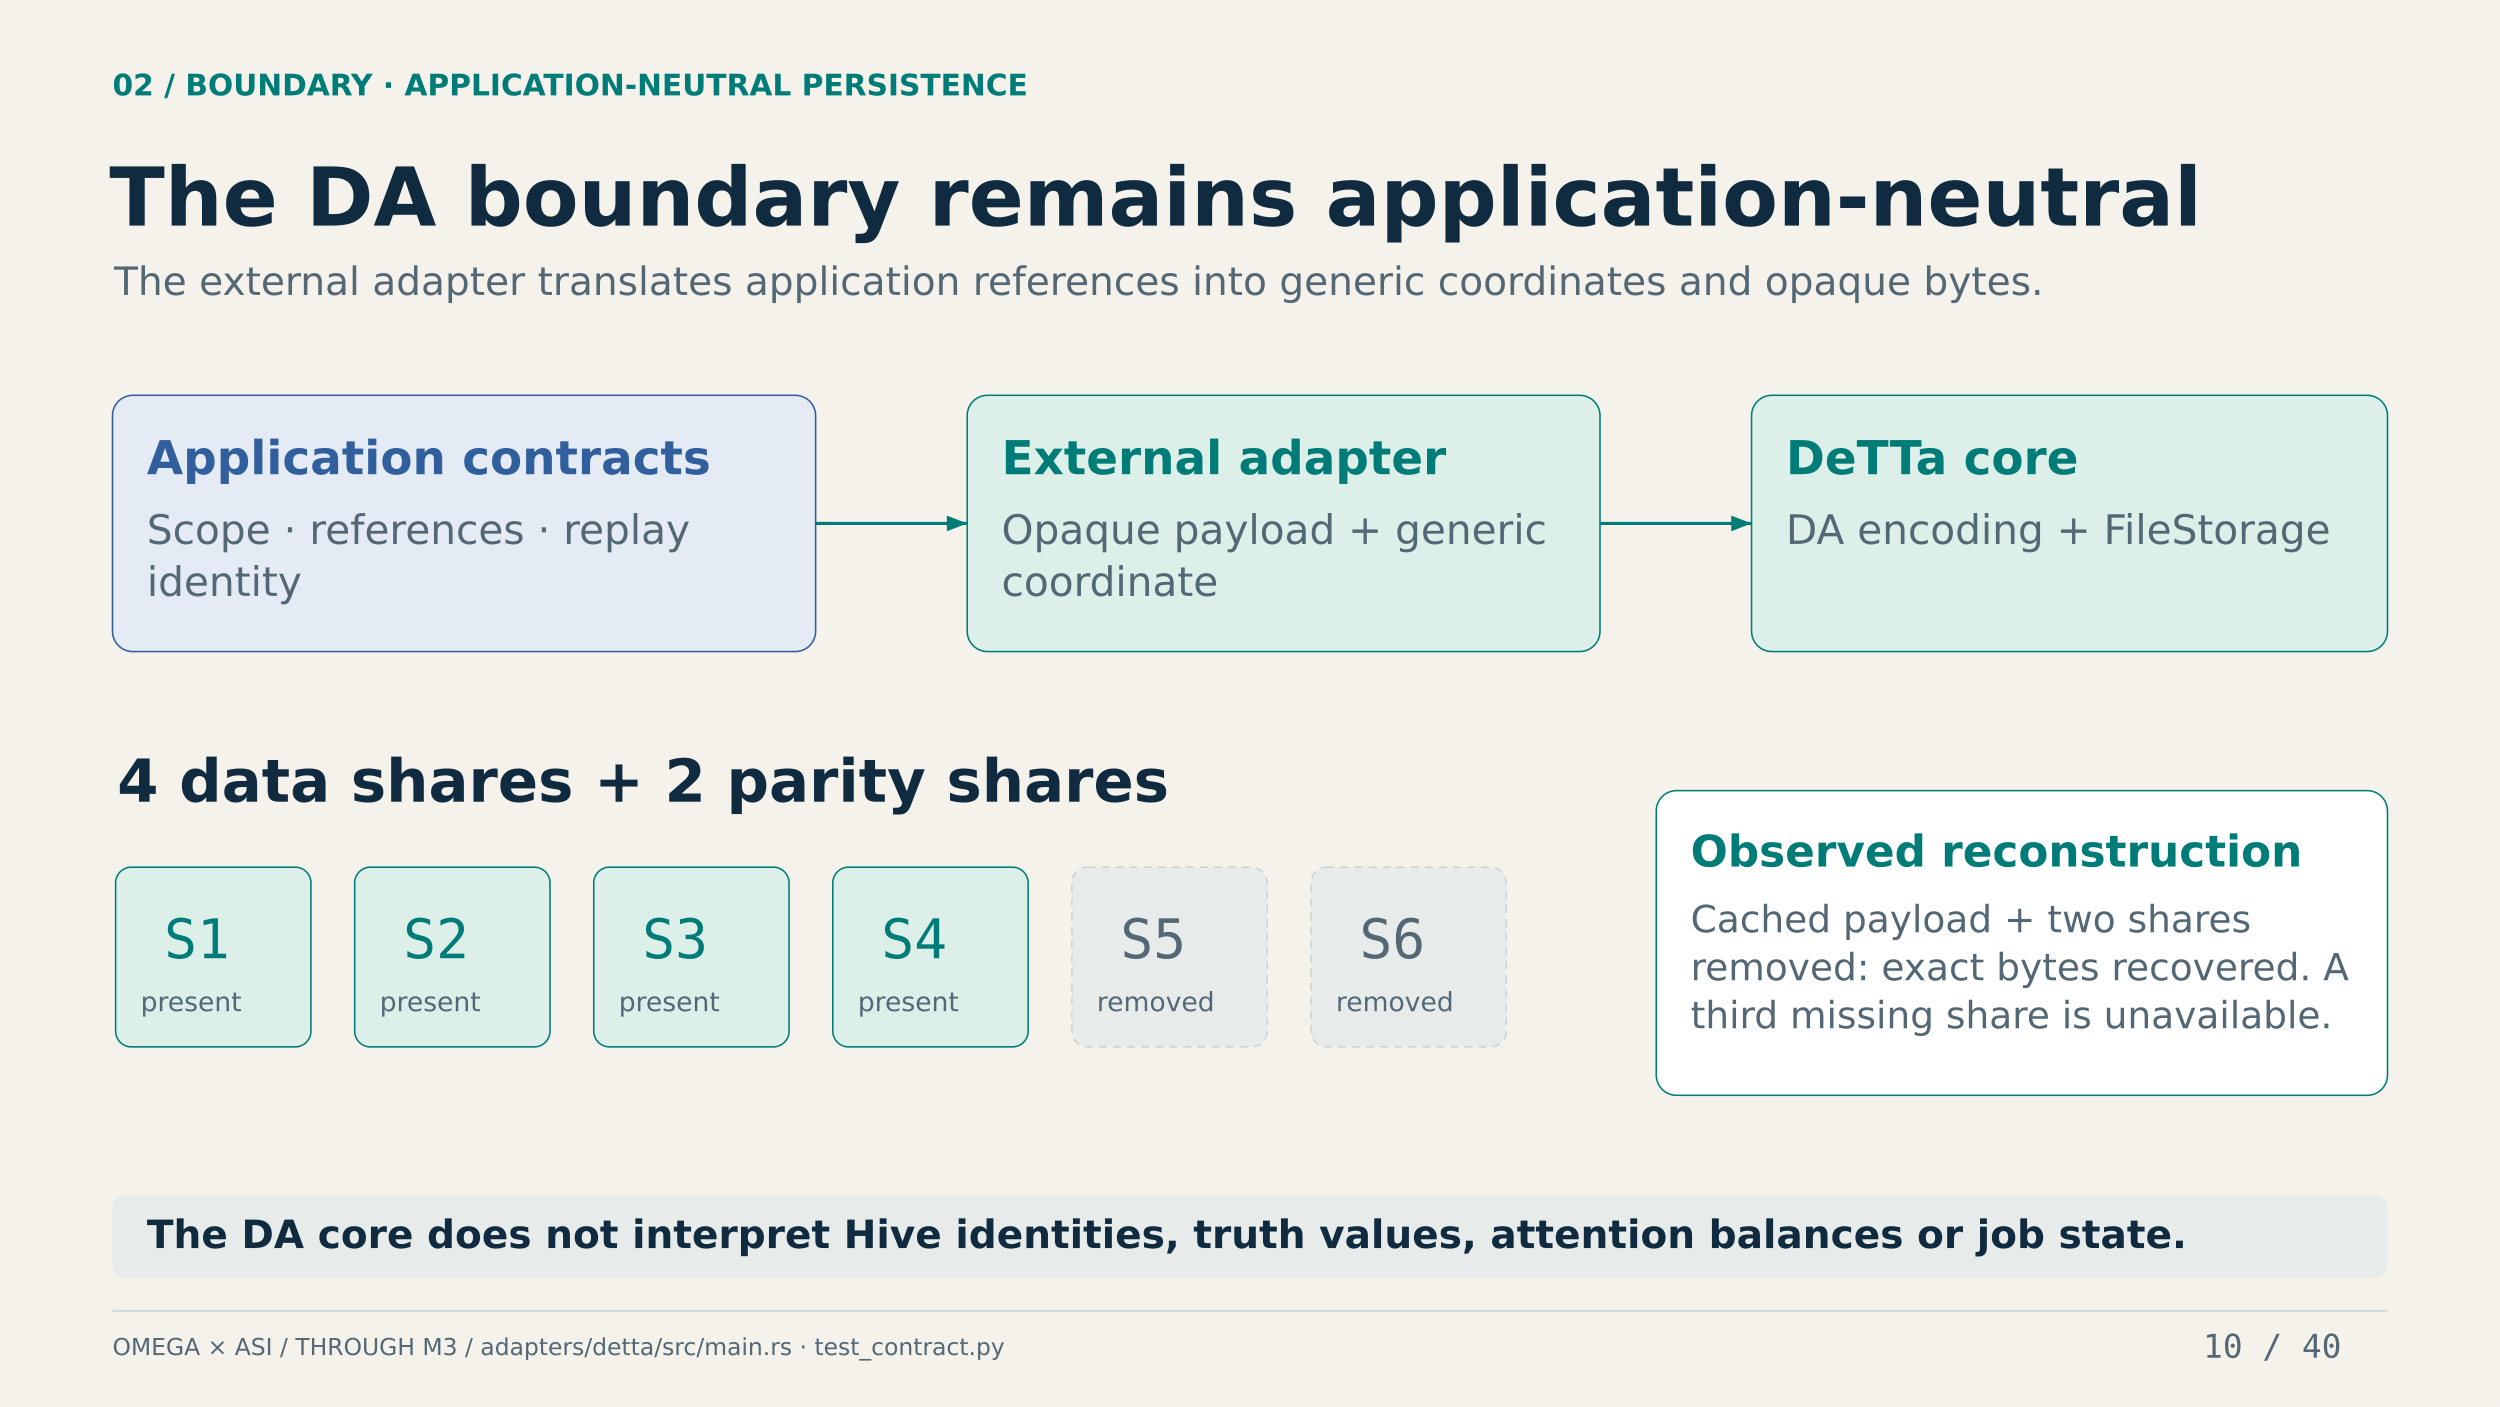
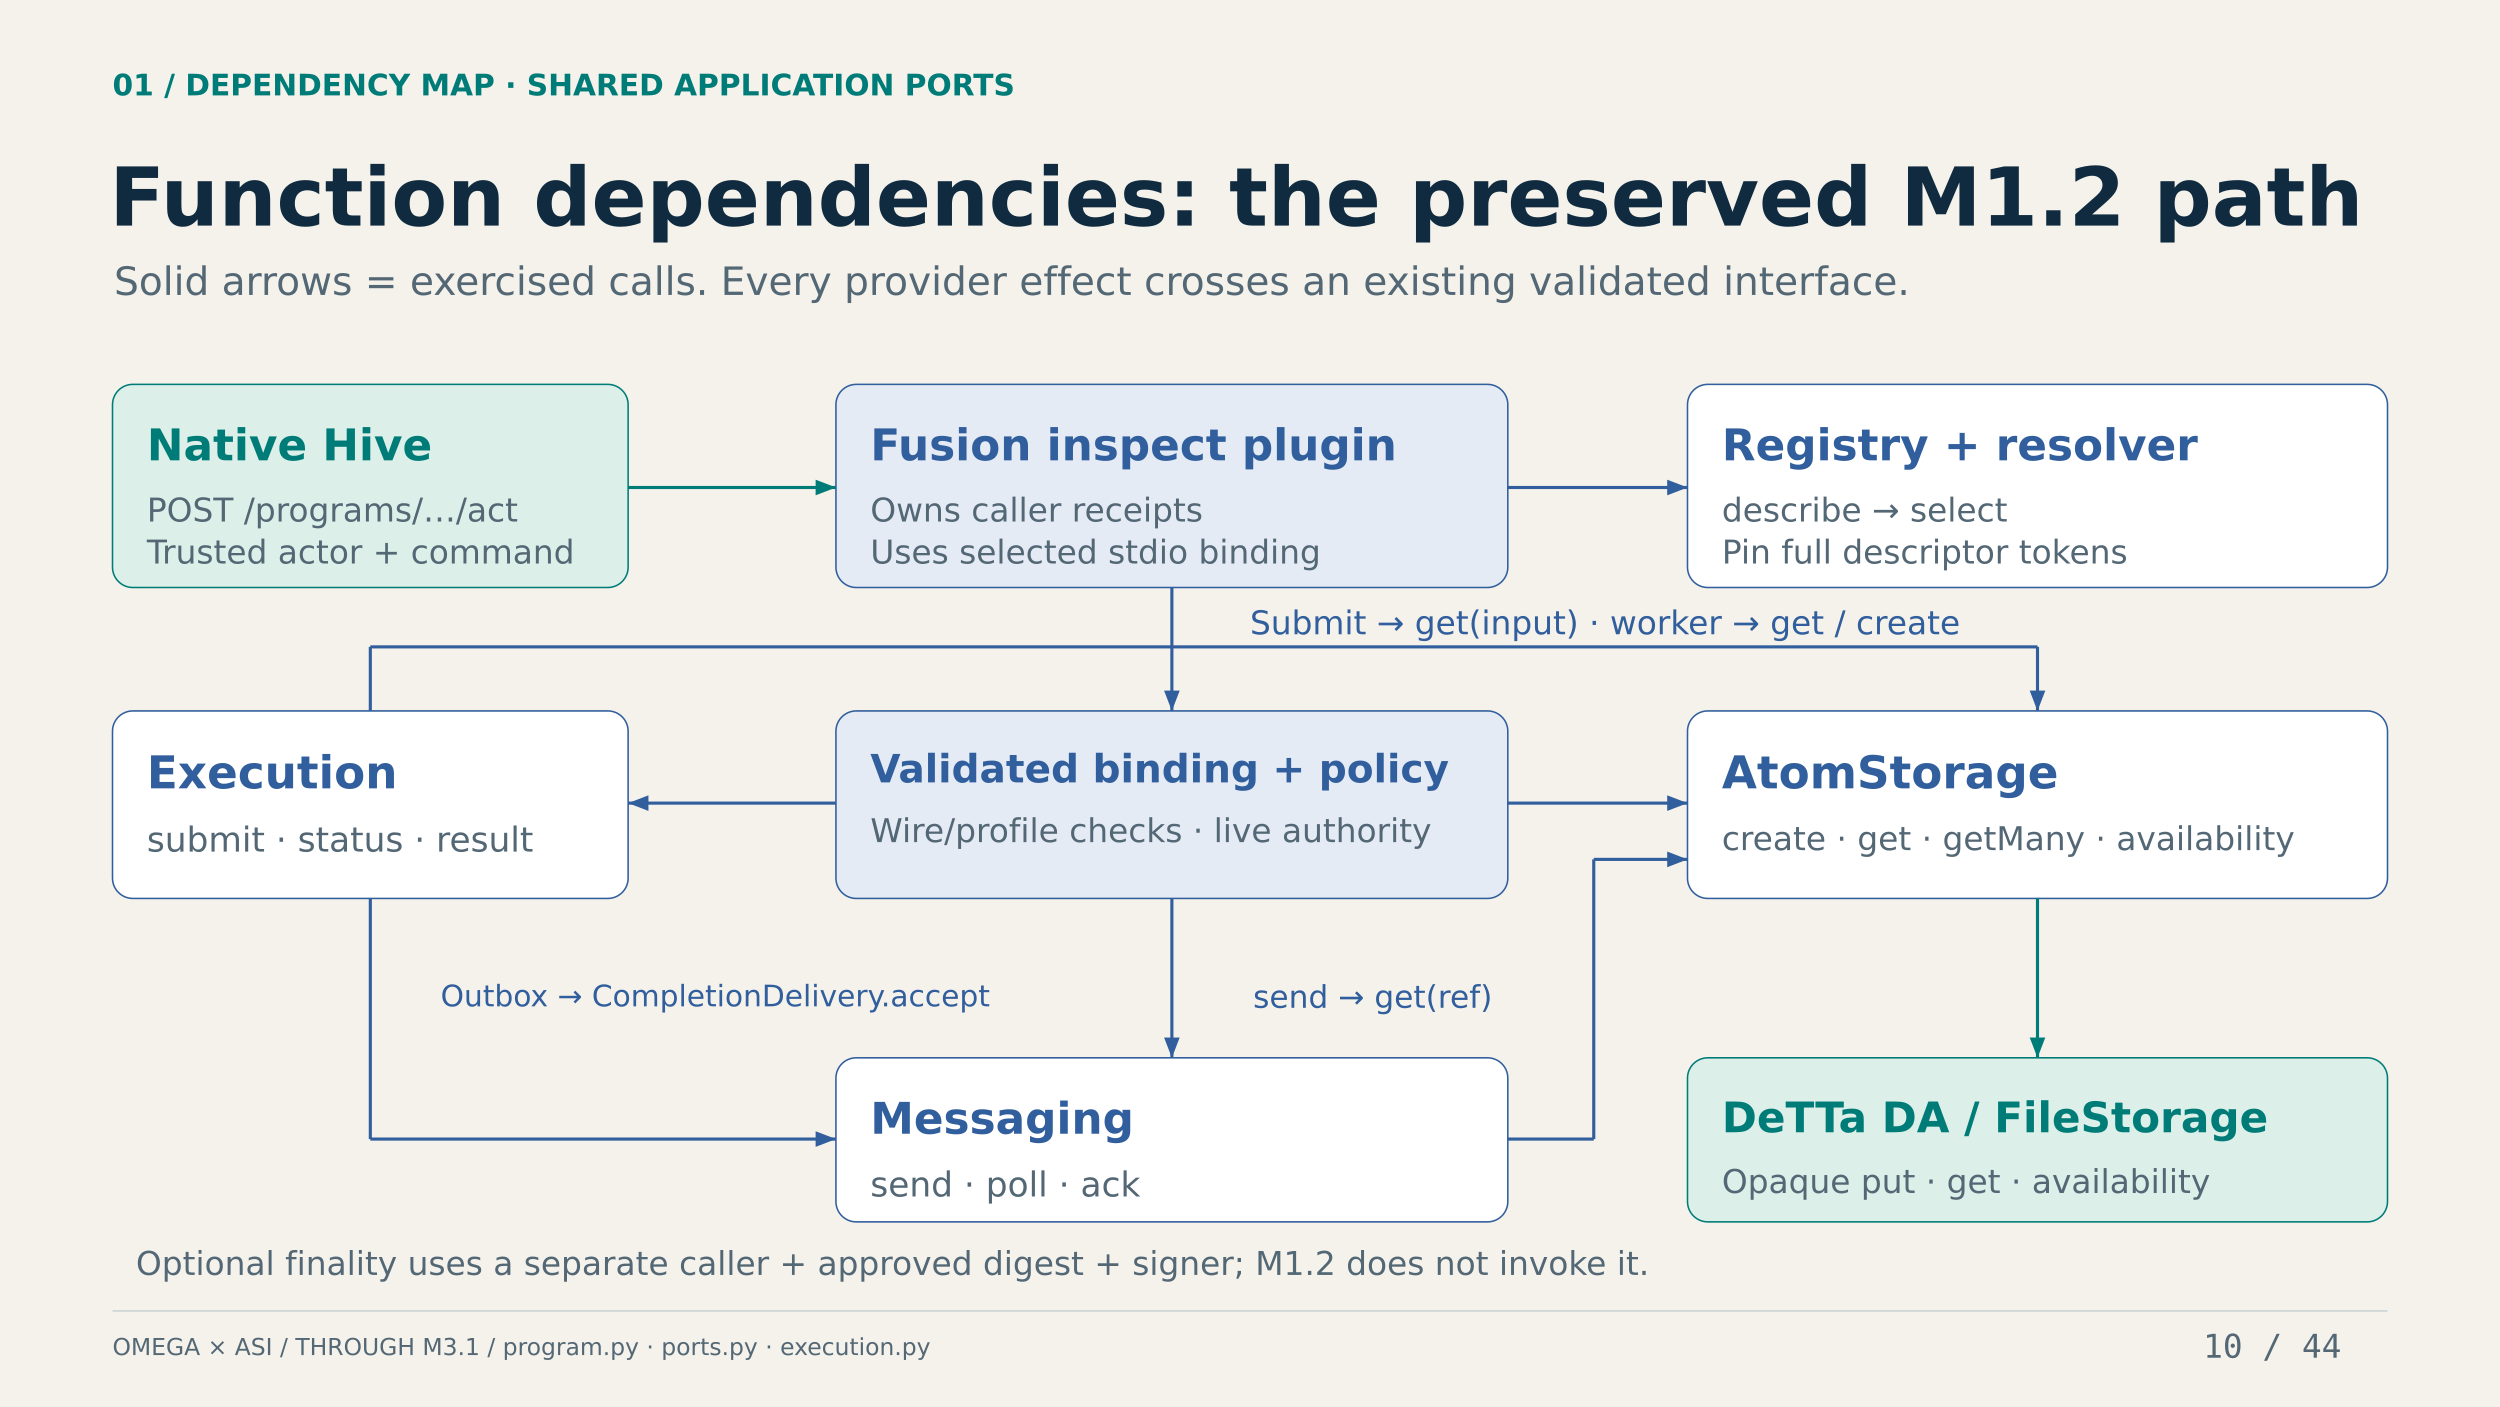
<svg xmlns="http://www.w3.org/2000/svg" width="1600" height="900" viewBox="0 0 1600 900" role="img" aria-labelledby="title desc">
  <rect width="1600" height="900" fill="#F4F2EB" />
-   <text x="72" y="61.05" font-family="DejaVu Sans" font-size="19" font-weight="700" fill="#007C78">02 / BOUNDARY · APPLICATION-NEUTRAL PERSISTENCE</text>
-   <text x="70" y="144.4" font-family="DejaVu Sans" font-size="52" font-weight="700" fill="#102B3F">The DA boundary remains application-neutral</text>
-   <text x="73" y="188.75" font-family="DejaVu Sans" font-size="25" font-weight="400" fill="#536775">The external adapter translates application references into generic coordinates and opaque bytes.</text>
-   <rect x="72" y="253" width="450" height="164" rx="13" fill="#E4EBF5" stroke="#315E9C" />
-   <text x="94" y="303.5" font-family="DejaVu Sans" font-size="30" font-weight="700" fill="#315E9C">Application contracts</text>
-   <text x="94" y="348.1" font-family="DejaVu Sans" font-size="26" font-weight="400" fill="#536775">Scope · references · replay</text>
-   <text x="94" y="381.38" font-family="DejaVu Sans" font-size="26" font-weight="400" fill="#536775">identity</text>
-   <rect x="619" y="253" width="405" height="164" rx="13" fill="#DCEFE8" stroke="#007C78" />
-   <text x="641" y="303.5" font-family="DejaVu Sans" font-size="30" font-weight="700" fill="#007C78">External adapter</text>
-   <text x="641" y="348.1" font-family="DejaVu Sans" font-size="26" font-weight="400" fill="#536775">Opaque payload + generic</text>
-   <text x="641" y="381.38" font-family="DejaVu Sans" font-size="26" font-weight="400" fill="#536775">coordinate</text>
-   <rect x="1121" y="253" width="407" height="164" rx="13" fill="#DCEFE8" stroke="#007C78" />
-   <text x="1143" y="303.5" font-family="DejaVu Sans" font-size="30" font-weight="700" fill="#007C78">DeTTa core</text>
-   <text x="1143" y="348.1" font-family="DejaVu Sans" font-size="26" font-weight="400" fill="#536775">DA encoding + FileStorage</text>
-   <line x1="522" y1="335" x2="619" y2="335" stroke="#007C78" stroke-width="2" />
-   <polygon points="619,335 606.0,330.0 606.0,340.0" fill="#007C78" />
-   <line x1="1024" y1="335" x2="1121" y2="335" stroke="#007C78" stroke-width="2" />
-   <polygon points="1121,335 1108.0,330.0 1108.0,340.0" fill="#007C78" />
-   <text x="75" y="513.1" font-family="DejaVu Sans" font-size="38" font-weight="700" fill="#102B3F">4 data shares + 2 parity shares</text>
-   <rect x="74" y="555" width="125" height="115" rx="10" fill="#DCEFE8" stroke="#007C78" />
-   <text x="105" y="613.25" font-family="DejaVu Sans Mono" font-size="35" font-weight="400" fill="#007C78">S1</text>
-   <text x="90" y="647.15" font-family="DejaVu Sans" font-size="17" font-weight="400" fill="#536775">present</text>
-   <rect x="227" y="555" width="125" height="115" rx="10" fill="#DCEFE8" stroke="#007C78" />
-   <text x="258" y="613.25" font-family="DejaVu Sans Mono" font-size="35" font-weight="400" fill="#007C78">S2</text>
-   <text x="243" y="647.15" font-family="DejaVu Sans" font-size="17" font-weight="400" fill="#536775">present</text>
-   <rect x="380" y="555" width="125" height="115" rx="10" fill="#DCEFE8" stroke="#007C78" />
-   <text x="411" y="613.25" font-family="DejaVu Sans Mono" font-size="35" font-weight="400" fill="#007C78">S3</text>
-   <text x="396" y="647.15" font-family="DejaVu Sans" font-size="17" font-weight="400" fill="#536775">present</text>
-   <rect x="533" y="555" width="125" height="115" rx="10" fill="#DCEFE8" stroke="#007C78" />
-   <text x="564" y="613.25" font-family="DejaVu Sans Mono" font-size="35" font-weight="400" fill="#007C78">S4</text>
-   <text x="549" y="647.15" font-family="DejaVu Sans" font-size="17" font-weight="400" fill="#536775">present</text>
-   <rect x="686" y="555" width="125" height="115" rx="10" fill="#E7ECEB" stroke="#C9D2D4" stroke-dasharray="5 4" />
-   <text x="717" y="613.25" font-family="DejaVu Sans Mono" font-size="35" font-weight="400" fill="#536775">S5</text>
-   <text x="702" y="647.15" font-family="DejaVu Sans" font-size="17" font-weight="400" fill="#536775">removed</text>
-   <rect x="839" y="555" width="125" height="115" rx="10" fill="#E7ECEB" stroke="#C9D2D4" stroke-dasharray="5 4" />
-   <text x="870" y="613.25" font-family="DejaVu Sans Mono" font-size="35" font-weight="400" fill="#536775">S6</text>
-   <text x="855" y="647.15" font-family="DejaVu Sans" font-size="17" font-weight="400" fill="#536775">removed</text>
-   <rect x="1060" y="506" width="468" height="195" rx="13" fill="#FFFFFF" stroke="#007C78" />
-   <text x="1082" y="554.6" font-family="DejaVu Sans" font-size="28" font-weight="700" fill="#007C78">Observed reconstruction</text>
-   <text x="1082" y="596.64" font-family="DejaVu Sans" font-size="24" font-weight="400" fill="#536775">Cached payload + two shares</text>
-   <text x="1082" y="627.36" font-family="DejaVu Sans" font-size="24" font-weight="400" fill="#536775">removed: exact bytes recovered. A</text>
-   <text x="1082" y="658.08" font-family="DejaVu Sans" font-size="24" font-weight="400" fill="#536775">third missing share is unavailable.</text>
-   <rect x="72" y="765" width="1456" height="53" rx="8" fill="#E7ECEB" />
-   <text x="94" y="798.75" font-family="DejaVu Sans" font-size="25" font-weight="700" fill="#102B3F">The DA core does not interpret Hive identities, truth values, attention balances or job state.</text>
+   <text x="72" y="61.05" font-family="DejaVu Sans" font-size="19" font-weight="700" fill="#007C78">01 / DEPENDENCY MAP · SHARED APPLICATION PORTS</text>
+   <text x="70" y="144.4" font-family="DejaVu Sans" font-size="52" font-weight="700" fill="#102B3F">Function dependencies: the preserved M1.2 path</text>
+   <text x="73" y="188.75" font-family="DejaVu Sans" font-size="25" font-weight="400" fill="#536775">Solid arrows = exercised calls. Every provider effect crosses an existing validated interface.</text>
+   <rect x="72" y="246" width="330" height="130" rx="13" fill="#DCEFE8" stroke="#007C78" />
+   <text x="94" y="294.6" font-family="DejaVu Sans" font-size="28" font-weight="700" fill="#007C78">Native Hive</text>
+   <text x="94" y="333.79" font-family="DejaVu Sans" font-size="21" font-weight="400" fill="#536775">POST /programs/…/act</text>
+   <text x="94" y="360.67" font-family="DejaVu Sans" font-size="21" font-weight="400" fill="#536775">Trusted actor + command</text>
+   <rect x="535" y="246" width="430" height="130" rx="13" fill="#E4EBF5" stroke="#315E9C" />
+   <text x="557" y="294.6" font-family="DejaVu Sans" font-size="28" font-weight="700" fill="#315E9C">Fusion inspect plugin</text>
+   <text x="557" y="333.79" font-family="DejaVu Sans" font-size="21" font-weight="400" fill="#536775">Owns caller receipts</text>
+   <text x="557" y="360.67" font-family="DejaVu Sans" font-size="21" font-weight="400" fill="#536775">Uses selected stdio binding</text>
+   <rect x="1080" y="246" width="448" height="130" rx="13" fill="#FFFFFF" stroke="#315E9C" />
+   <text x="1102" y="294.6" font-family="DejaVu Sans" font-size="28" font-weight="700" fill="#315E9C">Registry + resolver</text>
+   <text x="1102" y="333.79" font-family="DejaVu Sans" font-size="21" font-weight="400" fill="#536775">describe → select</text>
+   <text x="1102" y="360.67" font-family="DejaVu Sans" font-size="21" font-weight="400" fill="#536775">Pin full descriptor tokens</text>
+   <line x1="402" y1="312" x2="535" y2="312" stroke="#007C78" stroke-width="2" />
+   <polygon points="535,312 522.0,307.0 522.0,317.0" fill="#007C78" />
+   <line x1="965" y1="312" x2="1080" y2="312" stroke="#315E9C" stroke-width="2" />
+   <polygon points="1080,312 1067.0,307.0 1067.0,317.0" fill="#315E9C" />
+   <rect x="535" y="455" width="430" height="120" rx="13" fill="#E4EBF5" stroke="#315E9C" />
+   <text x="557" y="500.75" font-family="DejaVu Sans" font-size="25" font-weight="700" fill="#315E9C">Validated binding + policy</text>
+   <text x="557" y="538.95" font-family="DejaVu Sans" font-size="21" font-weight="400" fill="#536775">Wire/profile checks · live authority</text>
+   <line x1="750" y1="376" x2="750" y2="455" stroke="#315E9C" stroke-width="2" />
+   <polygon points="750,455 755.0,442.0 745.0,442.0" fill="#315E9C" />
+   <rect x="72" y="455" width="330" height="120" rx="13" fill="#FFFFFF" stroke="#315E9C" />
+   <text x="94" y="504.55" font-family="DejaVu Sans" font-size="29" font-weight="700" fill="#315E9C">Execution</text>
+   <text x="94" y="545.02" font-family="DejaVu Sans" font-size="22" font-weight="400" fill="#536775">submit · status · result</text>
+   <rect x="1080" y="455" width="448" height="120" rx="13" fill="#FFFFFF" stroke="#315E9C" />
+   <text x="1102" y="504.55" font-family="DejaVu Sans" font-size="29" font-weight="700" fill="#315E9C">AtomStorage</text>
+   <text x="1102" y="544.07" font-family="DejaVu Sans" font-size="21" font-weight="400" fill="#536775">create · get · getMany · availability</text>
+   <line x1="535" y1="514" x2="402" y2="514" stroke="#315E9C" stroke-width="2" />
+   <polygon points="402,514 415.0,519.0 415.0,509.0" fill="#315E9C" />
+   <line x1="965" y1="514" x2="1080" y2="514" stroke="#315E9C" stroke-width="2" />
+   <polygon points="1080,514 1067.0,509.0 1067.0,519.0" fill="#315E9C" />
+   <line x1="237" y1="455" x2="237" y2="414" stroke="#315E9C" stroke-width="2" />
+   <line x1="237" y1="414" x2="1304" y2="414" stroke="#315E9C" stroke-width="2" />
+   <line x1="1304" y1="414" x2="1304" y2="455" stroke="#315E9C" stroke-width="2" />
+   <polygon points="1304,455 1309.0,442.0 1299.0,442.0" fill="#315E9C" />
+   <text x="800" y="405.95" font-family="DejaVu Sans" font-size="21" font-weight="400" fill="#315E9C">Submit → get(input) · worker → get / create</text>
+   <rect x="535" y="677" width="430" height="105" rx="13" fill="#FFFFFF" stroke="#315E9C" />
+   <text x="557" y="725.6" font-family="DejaVu Sans" font-size="28" font-weight="700" fill="#315E9C">Messaging</text>
+   <text x="557" y="765.74" font-family="DejaVu Sans" font-size="22" font-weight="400" fill="#536775">send · poll · ack</text>
+   <line x1="750" y1="575" x2="750" y2="677" stroke="#315E9C" stroke-width="2" />
+   <polygon points="750,677 755.0,664.0 745.0,664.0" fill="#315E9C" />
+   <line x1="237" y1="575" x2="237" y2="729" stroke="#315E9C" stroke-width="2" />
+   <line x1="237" y1="729" x2="535" y2="729" stroke="#315E9C" stroke-width="2" />
+   <polygon points="535,729 522.0,724.0 522.0,734.0" fill="#315E9C" />
+   <text x="282" y="644.05" font-family="DejaVu Sans" font-size="19" font-weight="400" fill="#315E9C">Outbox → CompletionDelivery.accept</text>
+   <line x1="965" y1="729" x2="1020" y2="729" stroke="#315E9C" stroke-width="2" />
+   <line x1="1020" y1="729" x2="1020" y2="550" stroke="#315E9C" stroke-width="2" />
+   <line x1="1020" y1="550" x2="1080" y2="550" stroke="#315E9C" stroke-width="2" />
+   <polygon points="1080,550 1067.0,545.0 1067.0,555.0" fill="#315E9C" />
+   <text x="802" y="645.0" font-family="DejaVu Sans" font-size="20" font-weight="400" fill="#315E9C">send → get(ref)</text>
+   <rect x="1080" y="677" width="448" height="105" rx="13" fill="#DCEFE8" stroke="#007C78" />
+   <text x="1102" y="724.65" font-family="DejaVu Sans" font-size="27" font-weight="700" fill="#007C78">DeTTa DA / FileStorage</text>
+   <text x="1102" y="763.51" font-family="DejaVu Sans" font-size="21" font-weight="400" fill="#536775">Opaque put · get · availability</text>
+   <line x1="1304" y1="575" x2="1304" y2="677" stroke="#007C78" stroke-width="2" />
+   <polygon points="1304,677 1309.0,664.0 1299.0,664.0" fill="#007C78" />
+   <text x="87" y="815.95" font-family="DejaVu Sans" font-size="21" font-weight="400" fill="#536775">Optional finality uses a separate caller + approved digest + signer; M1.2 does not invoke it.</text>
  <line x1="72" y1="839" x2="1528" y2="839" stroke="#C9D2D4" stroke-width="1" />
-   <text x="72" y="867.25" font-family="DejaVu Sans" font-size="15" font-weight="400" fill="#536775">OMEGA × ASI / THROUGH M3 / adapters/detta/src/main.rs · test_contract.py</text>
-   <text x="1410" y="868.95" font-family="DejaVu Sans Mono" font-size="21" font-weight="400" fill="#536775">10 / 40</text>
+   <text x="72" y="867.25" font-family="DejaVu Sans" font-size="15" font-weight="400" fill="#536775">OMEGA × ASI / THROUGH M3.1 / program.py · ports.py · execution.py</text>
+   <text x="1410" y="868.95" font-family="DejaVu Sans Mono" font-size="21" font-weight="400" fill="#536775">10 / 44</text>
</svg>
